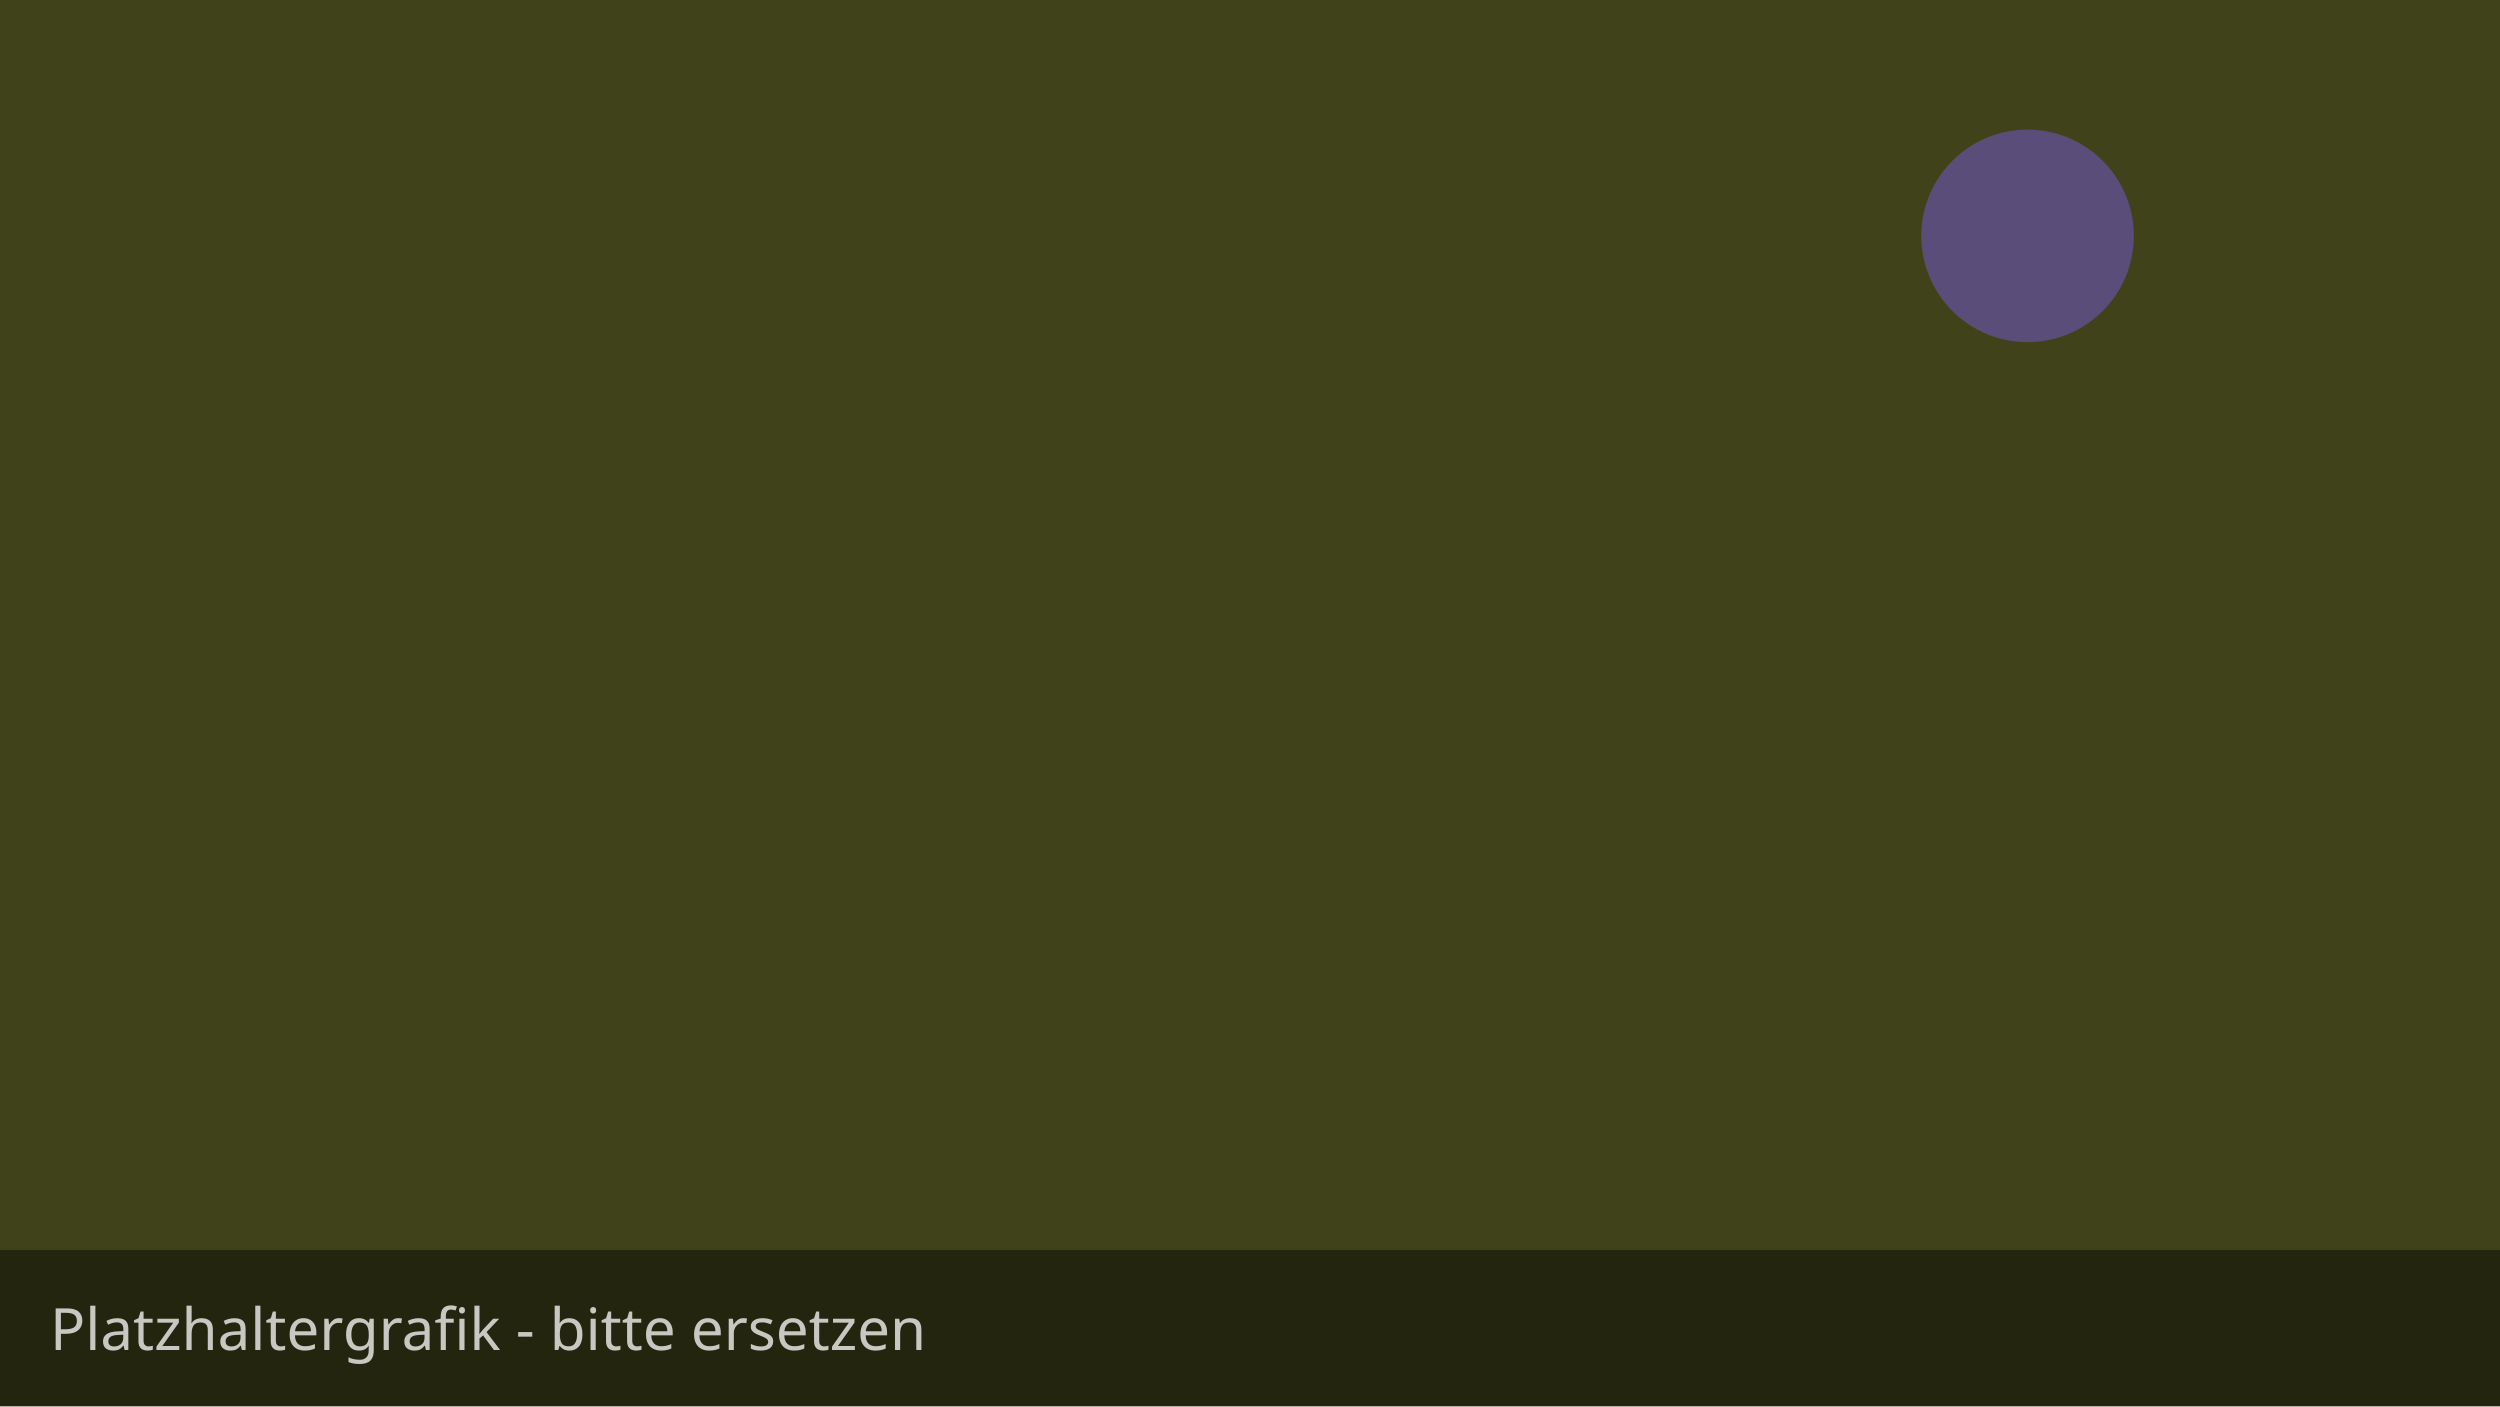
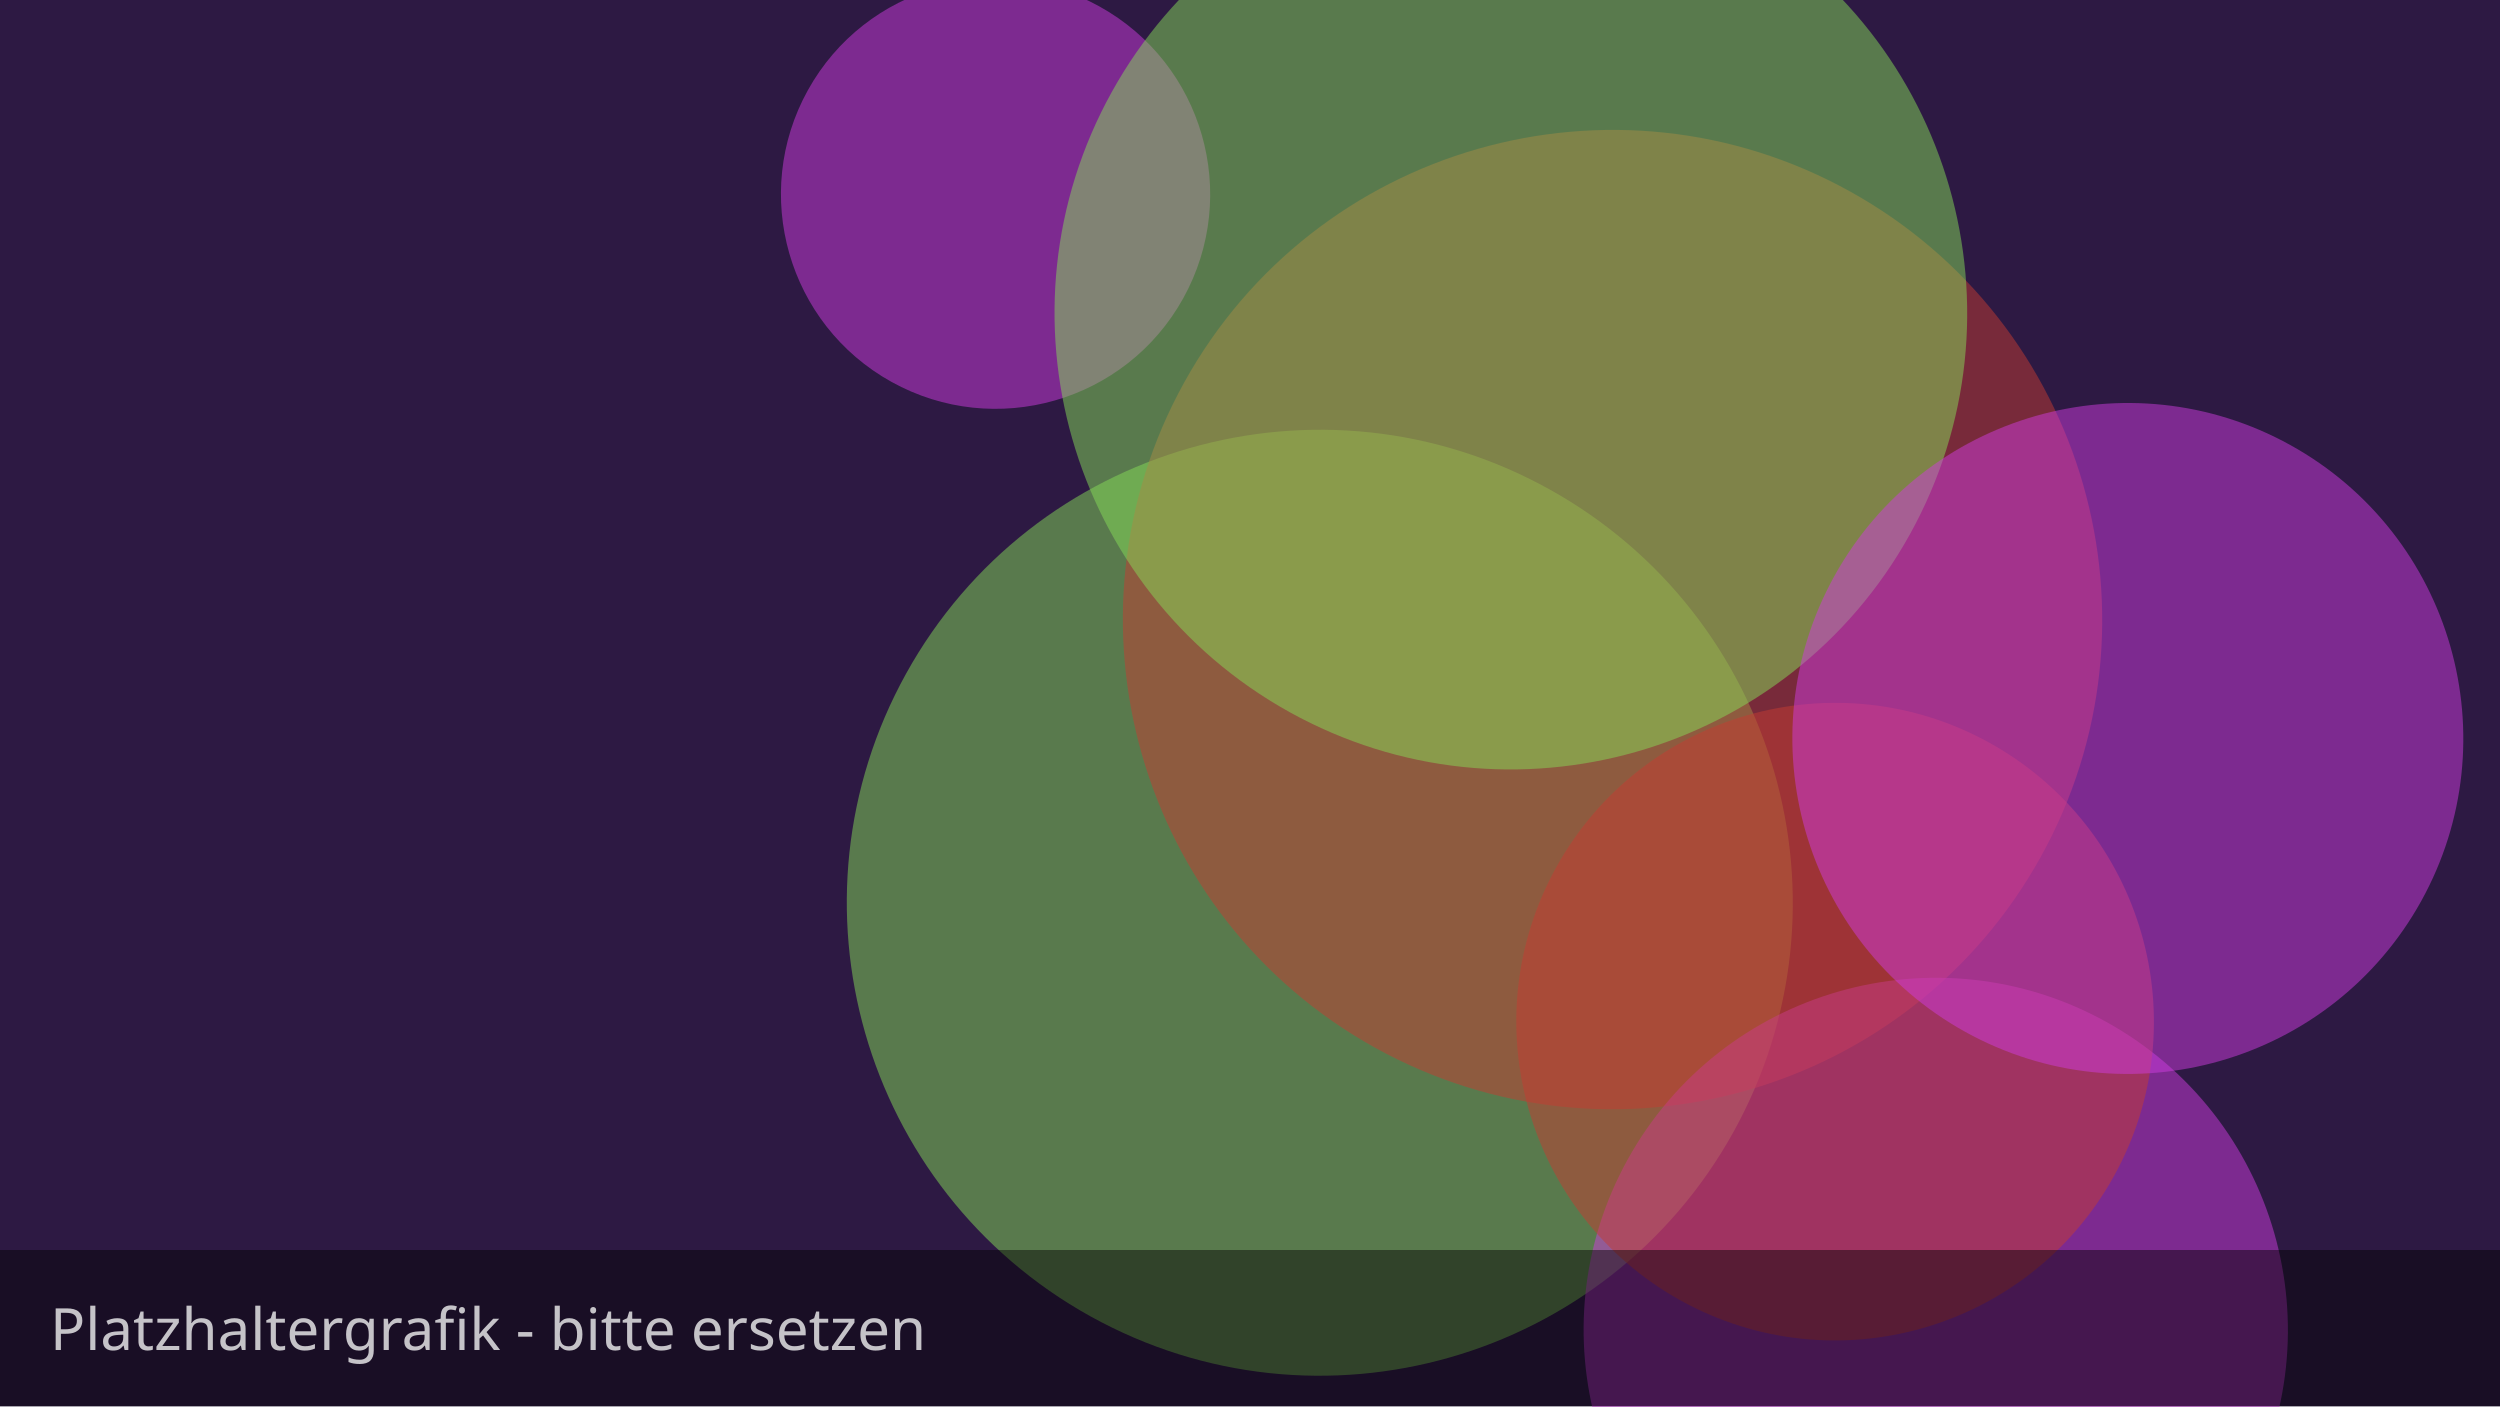
<svg xmlns="http://www.w3.org/2000/svg" viewBox="0 0 1200 675" width="1200" height="675" role="img" aria-label="Platzhalterbild">
-   <rect width="1200" height="675" fill="hsl(63 45% 18%)" />
-   <g transform="rotate(3 600 337)">
-     <circle cx="717" cy="-315" r="-65" fill="hsl(88 70% 55%)" opacity="0.5" />
-     <circle cx="1018" cy="-93" r="59" fill="hsl(253 65% 60%)" opacity="0.5" />
-     <circle cx="359" cy="-351" r="-7" fill="hsl(158 60% 48%)" opacity="0.5" />
-     <circle cx="660" cy="-128" r="-73" fill="hsl(88 70% 55%)" opacity="0.5" />
-     <circle cx="961" cy="94" r="51" fill="hsl(253 65% 60%)" opacity="0.5" />
-     <circle cx="302" cy="-163" r="-15" fill="hsl(158 60% 48%)" opacity="0.5" />
-     <circle cx="603" cy="59" r="-81" fill="hsl(88 70% 55%)" opacity="0.5" />
+   <rect width="1200" height="675" fill="hsl(269 45% 18%)" />
+   <g transform="rotate(29 600 337)">
+     <circle cx="375" cy="183" r="103" fill="hsl(294 70% 55%)" opacity="0.5" />
+     <circle cx="676" cy="405" r="227" fill="hsl(99 65% 60%)" opacity="0.5" />
+     <circle cx="733" cy="218" r="235" fill="hsl(4 60% 48%)" opacity="0.5" />
+     <circle cx="1034" cy="441" r="169" fill="hsl(294 70% 55%)" opacity="0.5" />
+     <circle cx="619" cy="113" r="219" fill="hsl(99 65% 60%)" opacity="0.5" />
+     <circle cx="920" cy="335" r="153" fill="hsl(4 60% 48%)" opacity="0.5" />
+     <circle cx="977" cy="148" r="161" fill="hsl(294 70% 55%)" opacity="0.5" />
  </g>
  <rect x="0" y="600" width="1200" height="75" fill="rgba(0,0,0,0.45)" />
  <text x="24" y="648" font-family="sans-serif" font-size="28" fill="#ffffff" opacity="0.75">Platzhaltergrafik - bitte ersetzen</text>
</svg>
